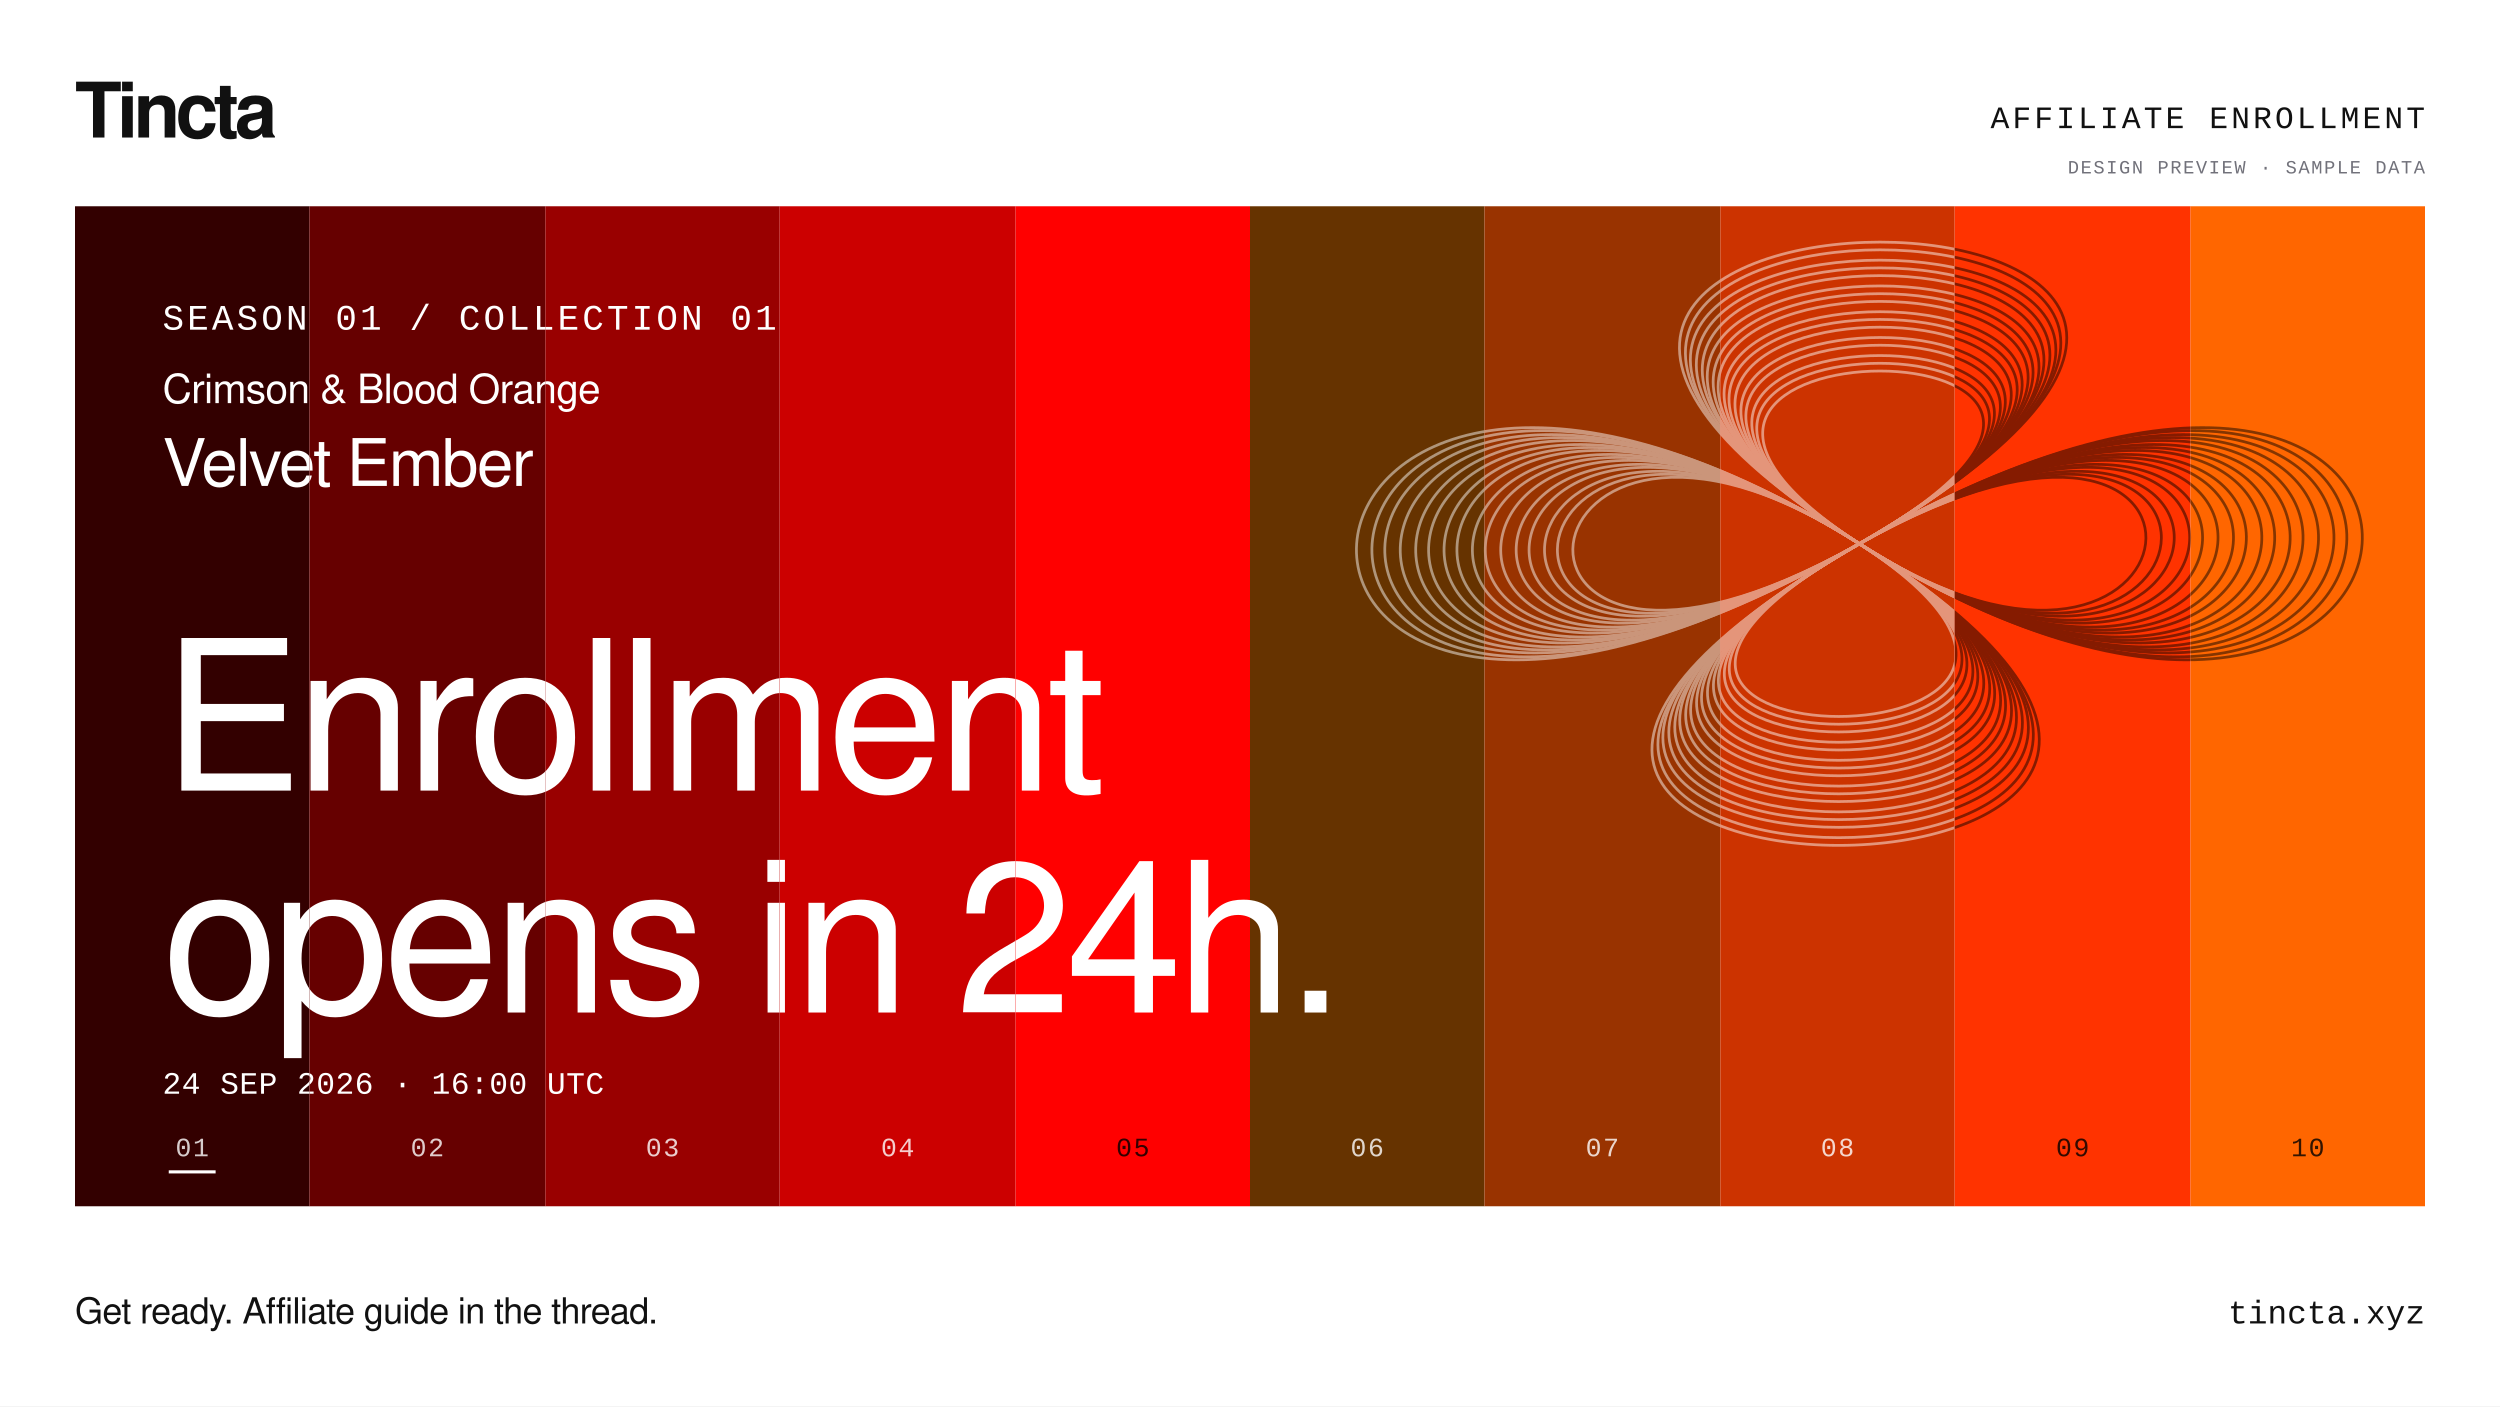
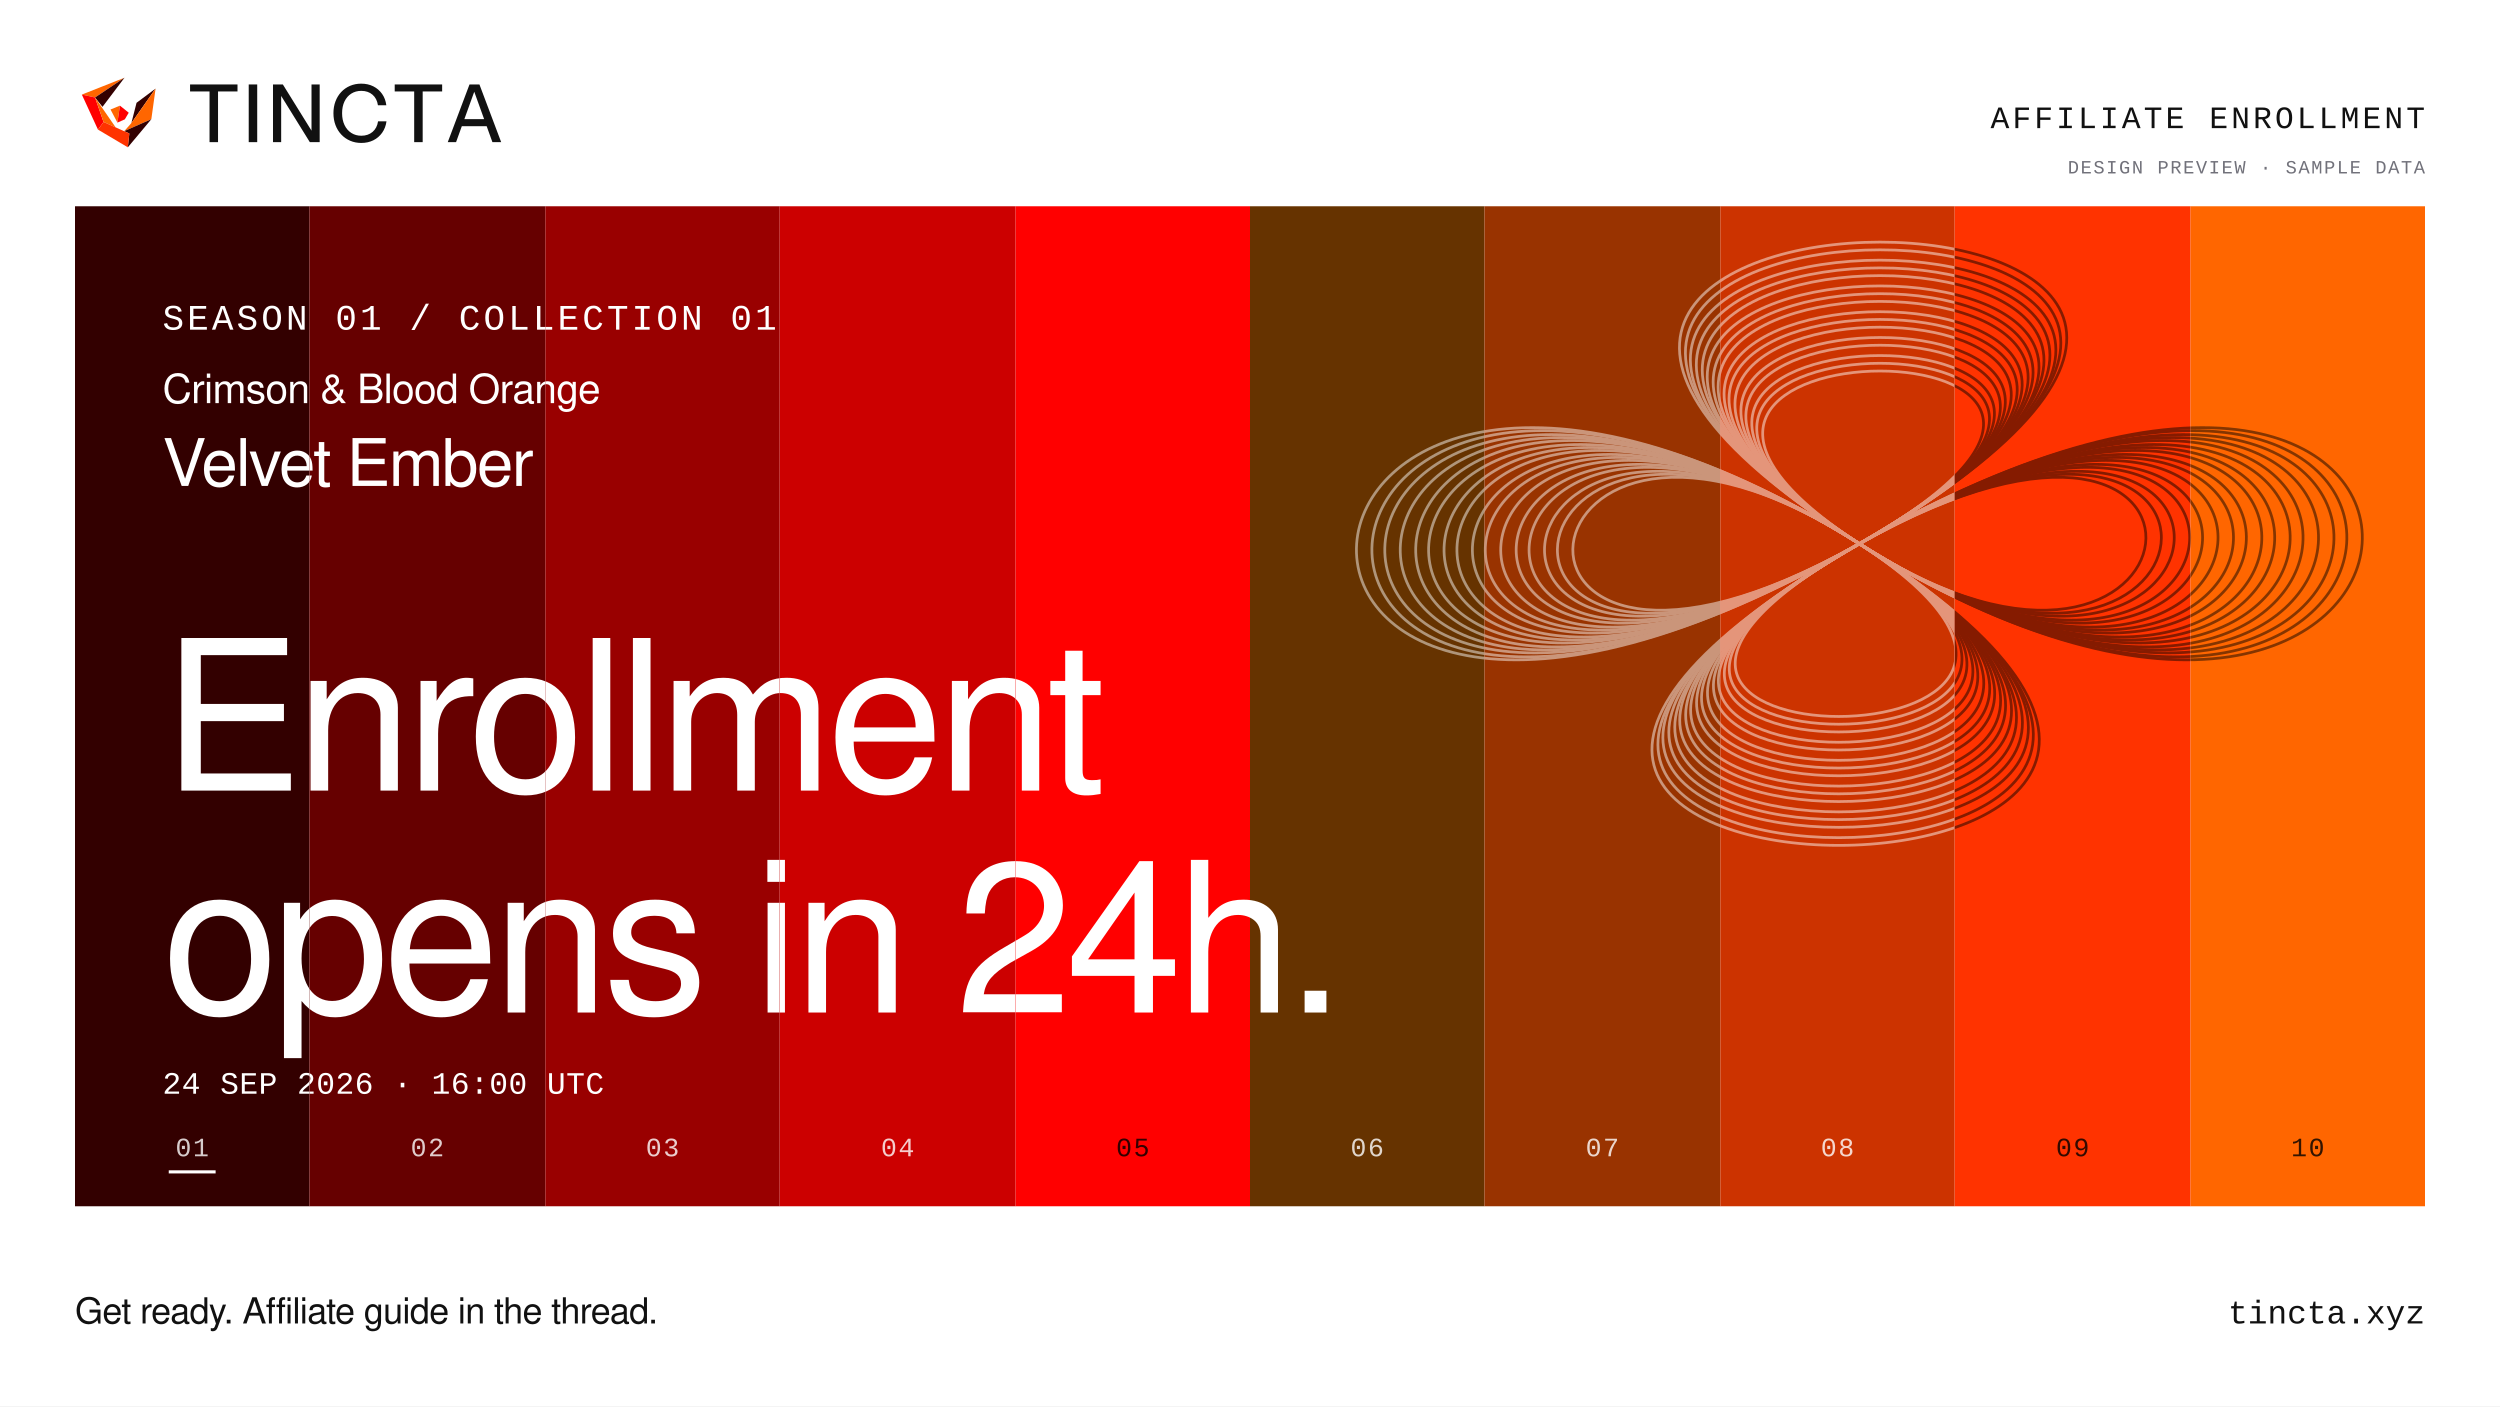
<svg xmlns="http://www.w3.org/2000/svg" width="1600" height="900" viewBox="0 0 1600 900" role="img" aria-labelledby="title description">
  <defs>
    <clipPath id="band-0">
      <rect x="48" y="132" width="150" height="640" />
    </clipPath>
    <clipPath id="band-1">
      <rect x="198" y="132" width="151" height="640" />
    </clipPath>
    <clipPath id="band-2">
      <rect x="349" y="132" width="150" height="640" />
    </clipPath>
    <clipPath id="band-3">
      <rect x="499" y="132" width="151" height="640" />
    </clipPath>
    <clipPath id="band-4">
      <rect x="650" y="132" width="150" height="640" />
    </clipPath>
    <clipPath id="band-5">
      <rect x="800" y="132" width="150" height="640" />
    </clipPath>
    <clipPath id="band-6">
      <rect x="950" y="132" width="151" height="640" />
    </clipPath>
    <clipPath id="band-7">
      <rect x="1101" y="132" width="150" height="640" />
    </clipPath>
    <clipPath id="band-8">
      <rect x="1251" y="132" width="151" height="640" />
    </clipPath>
    <clipPath id="band-9">
      <rect x="1402" y="132" width="150" height="640" />
    </clipPath>
  </defs>
  <style>text{font-family:"Helvetica Neue", Helvetica, Arial, sans-serif}.mono{font-family:"SFMono-Regular", "SF Mono", Menlo, "Liberation Mono", monospace}</style>
  <rect width="1600" height="900" fill="#FFFFFF" />
-   <text x="48" y="88" fill="#111111" font-size="49" font-weight="600" letter-spacing="-3">Tincta</text>
+   <g transform="translate(48 44)" data-tincta-logo="lockup" data-tincta-identity="ligature">
+     <svg width="56" height="56" viewBox="0 0 1254 1254" data-tincta-artwork="open">
+       <path fill="#FF6600" d="M98 370 710 128 287 412Z" />
+       <path fill="#330000" d="M287 412 710 128 394 546Z" />
+       <path fill="#FF0000" d="M98 370 287 412 409 763 329 872Z" />
+       <path fill="#FF6600" d="M287 412 583 841 409 763Z" />
+       <path fill="#330000" d="M882 488 1155 284 808 778Z" />
+       <path fill="#FF6600" d="M1155 284 1094 723 706 894 808 778Z" />
+       <path fill="#330000" d="M706 894 1094 723 757 1126 779 928Z" />
+       <path fill="#FF3300" d="M329 872 409 763 779 928 757 1126Z" />
+       <path fill="#FF6600" d="M509 584 644 529 608 772Z" />
+       <path fill="#FF0000" d="M644 529 770 630 714 725 608 772Z" />
+     </svg>
+     <svg x="72" y="8" width="202.41" height="40" viewBox="0 0 3947.0 780">
+       <g fill="#111111">
+         <path d="M275 760.0V127.332H32V40.0H623.999V127.332H380.999V760.0Z" />
+         <path d="M764.001 760.0V40.0H869.999V760.0Z" />
+         <path d="M1067.001 760.0V40.0H1189.998L1572 655.999L1547.668 661.333V40.0H1649.666V760.0H1526.669L1144.667 144.001L1168.999 138.667V760.0Z" />
+         <path d="M2169.0 770.0Q2093.667 770.0 2030 742.5Q1966.334 715.0 1919.5 665.333Q1872.667 615.667 1847 547.833Q1821.334 480 1821.334 399Q1821.334 318 1846.834 250.667Q1872.334 183.333 1918.834 133.833Q1965.334 84.333 2029 57.167Q2092.667 30.0 2168.333 30.0Q2252 30.0 2318.833 63.5Q2385.666 97 2428.499 157.833Q2471.333 218.667 2481.333 300H2376.667Q2364.334 215 2308.667 167.499Q2253 119.999 2169.333 119.999Q2097.666 119.999 2043.499 154.666Q1989.333 189.333 1959.332 251.833Q1929.332 314.333 1929.332 398.667Q1929.332 483.334 1959.499 546.5Q1989.666 609.667 2043.999 644.834Q2098.333 680.001 2169.333 680.001Q2253 680.001 2309.334 632.334Q2365.668 584.667 2378.001 500.334H2483.333Q2472.333 581.667 2429.333 642.5Q2386.333 703.333 2319.666 736.667Q2253 770.0 2169.0 770.0Z" />
+         <path d="M2829 760.0V127.332H2586V40.0H3177.999V127.332H2934.999V760.0Z" />
+         <path d="M3248 760.0 3519.334 40.0H3611.333L3351.665 760.0ZM3805.334 760.0 3546 40.0H3643.333L3914.666 760.0ZM3385.334 473H3770.666V560.999H3385.334Z" />
+       </g>
+     </svg>
+   </g>
  <text x="1552" y="82" text-anchor="end" fill="#111111" class="mono" font-size="20" letter-spacing="2">AFFILIATE ENROLLMENT</text>
  <text x="1552" y="111" text-anchor="end" fill="#71717A" class="mono" font-size="12" letter-spacing="1">DESIGN PREVIEW · SAMPLE DATA</text>
  <g clip-path="url(#band-0)">
    <rect x="48" y="132" width="150" height="640" fill="#330000" />
    <g transform="translate(1190 348) scale(2.2) translate(-320 -350)" fill="none" stroke="#FFFFFF" stroke-width="0.8" opacity="0.48">
      <path d="M320 350 C217 283 201 417 320 350 M320 350 C439 283 423 417 320 350 M320 350 C217 283 439 283 320 350 M320 350 C201 417 423 417 320 350" />
      <path d="M320 350 C211 280 195 420 320 350 M320 350 C445 280 429 420 320 350 M320 350 C211 280 445 280 320 350 M320 350 C195 420 429 420 320 350" />
      <path d="M320 350 C206 277 190 423 320 350 M320 350 C450 277 434 423 320 350 M320 350 C206 277 450 277 320 350 M320 350 C190 423 434 423 320 350" />
      <path d="M320 350 C200 273 184 427 320 350 M320 350 C456 273 440 427 320 350 M320 350 C200 273 456 273 320 350 M320 350 C184 427 440 427 320 350" />
      <path d="M320 350 C195 270 179 430 320 350 M320 350 C461 270 445 430 320 350 M320 350 C195 270 461 270 320 350 M320 350 C179 430 445 430 320 350" />
      <path d="M320 350 C189 266 173 434 320 350 M320 350 C467 266 451 434 320 350 M320 350 C189 266 467 266 320 350 M320 350 C173 434 451 434 320 350" />
      <path d="M320 350 C183 263 167 437 320 350 M320 350 C473 263 457 437 320 350 M320 350 C183 263 473 263 320 350 M320 350 C167 437 457 437 320 350" />
      <path d="M320 350 C178 260 162 440 320 350 M320 350 C478 260 462 440 320 350 M320 350 C178 260 478 260 320 350 M320 350 C162 440 462 440 320 350" />
      <path d="M320 350 C172 256 156 444 320 350 M320 350 C484 256 468 444 320 350 M320 350 C172 256 484 256 320 350 M320 350 C156 444 468 444 320 350" />
      <path d="M320 350 C167 253 151 447 320 350 M320 350 C489 253 473 447 320 350 M320 350 C167 253 489 253 320 350 M320 350 C151 447 473 447 320 350" />
      <path d="M320 350 C161 250 145 450 320 350 M320 350 C495 250 479 450 320 350 M320 350 C161 250 495 250 320 350 M320 350 C145 450 479 450 320 350" />
      <path d="M320 350 C156 246 140 454 320 350 M320 350 C500 246 484 454 320 350 M320 350 C156 246 500 246 320 350 M320 350 C140 454 484 454 320 350" />
      <path d="M320 350 C150 243 134 457 320 350 M320 350 C506 243 490 457 320 350 M320 350 C150 243 506 243 320 350 M320 350 C134 457 490 457 320 350" />
      <path d="M320 350 C144 240 128 460 320 350 M320 350 C512 240 496 460 320 350 M320 350 C144 240 512 240 320 350 M320 350 C128 460 496 460 320 350" />
      <path d="M320 350 C139 236 123 464 320 350 M320 350 C517 236 501 464 320 350 M320 350 C139 236 517 236 320 350 M320 350 C123 464 501 464 320 350" />
      <path d="M320 350 C133 233 117 467 320 350 M320 350 C523 233 507 467 320 350 M320 350 C133 233 523 233 320 350 M320 350 C117 467 507 467 320 350" />
    </g>
    <g fill="#FFFFFF">
      <text x="104" y="211" class="mono" font-size="23" letter-spacing="2">SEASON 01 / COLLECTION 01</text>
      <text x="104" y="258" font-size="26" letter-spacing="-0.4">Crimson &amp; Blood Orange</text>
      <text x="104" y="311" font-size="42" font-weight="500" letter-spacing="-1">Velvet Ember</text>
      <text x="104" y="700" class="mono" font-size="20" letter-spacing="0.3">24 SEP 2026 · 16:00 UTC</text>
      <text x="123" y="740" text-anchor="middle" class="mono" font-size="17" letter-spacing="1" opacity="0.8">01</text>
      <path d="M108 750h30" stroke="#FFFFFF" stroke-width="2" />
    </g>
    <g fill="#FFFFFF">
      <text x="104" y="506" font-size="134" font-weight="500" letter-spacing="-4">Enrollment</text>
      <text x="104" y="648" font-size="134" font-weight="500" letter-spacing="-4">opens in 24h.</text>
    </g>
  </g>
  <g clip-path="url(#band-1)">
    <rect x="198" y="132" width="151" height="640" fill="#660000" />
    <g transform="translate(1190 348) scale(2.2) translate(-320 -350)" fill="none" stroke="#FFFFFF" stroke-width="0.8" opacity="0.48">
      <path d="M320 350 C217 283 201 417 320 350 M320 350 C439 283 423 417 320 350 M320 350 C217 283 439 283 320 350 M320 350 C201 417 423 417 320 350" />
      <path d="M320 350 C211 280 195 420 320 350 M320 350 C445 280 429 420 320 350 M320 350 C211 280 445 280 320 350 M320 350 C195 420 429 420 320 350" />
      <path d="M320 350 C206 277 190 423 320 350 M320 350 C450 277 434 423 320 350 M320 350 C206 277 450 277 320 350 M320 350 C190 423 434 423 320 350" />
      <path d="M320 350 C200 273 184 427 320 350 M320 350 C456 273 440 427 320 350 M320 350 C200 273 456 273 320 350 M320 350 C184 427 440 427 320 350" />
      <path d="M320 350 C195 270 179 430 320 350 M320 350 C461 270 445 430 320 350 M320 350 C195 270 461 270 320 350 M320 350 C179 430 445 430 320 350" />
      <path d="M320 350 C189 266 173 434 320 350 M320 350 C467 266 451 434 320 350 M320 350 C189 266 467 266 320 350 M320 350 C173 434 451 434 320 350" />
      <path d="M320 350 C183 263 167 437 320 350 M320 350 C473 263 457 437 320 350 M320 350 C183 263 473 263 320 350 M320 350 C167 437 457 437 320 350" />
      <path d="M320 350 C178 260 162 440 320 350 M320 350 C478 260 462 440 320 350 M320 350 C178 260 478 260 320 350 M320 350 C162 440 462 440 320 350" />
      <path d="M320 350 C172 256 156 444 320 350 M320 350 C484 256 468 444 320 350 M320 350 C172 256 484 256 320 350 M320 350 C156 444 468 444 320 350" />
      <path d="M320 350 C167 253 151 447 320 350 M320 350 C489 253 473 447 320 350 M320 350 C167 253 489 253 320 350 M320 350 C151 447 473 447 320 350" />
      <path d="M320 350 C161 250 145 450 320 350 M320 350 C495 250 479 450 320 350 M320 350 C161 250 495 250 320 350 M320 350 C145 450 479 450 320 350" />
      <path d="M320 350 C156 246 140 454 320 350 M320 350 C500 246 484 454 320 350 M320 350 C156 246 500 246 320 350 M320 350 C140 454 484 454 320 350" />
      <path d="M320 350 C150 243 134 457 320 350 M320 350 C506 243 490 457 320 350 M320 350 C150 243 506 243 320 350 M320 350 C134 457 490 457 320 350" />
      <path d="M320 350 C144 240 128 460 320 350 M320 350 C512 240 496 460 320 350 M320 350 C144 240 512 240 320 350 M320 350 C128 460 496 460 320 350" />
      <path d="M320 350 C139 236 123 464 320 350 M320 350 C517 236 501 464 320 350 M320 350 C139 236 517 236 320 350 M320 350 C123 464 501 464 320 350" />
      <path d="M320 350 C133 233 117 467 320 350 M320 350 C523 233 507 467 320 350 M320 350 C133 233 523 233 320 350 M320 350 C117 467 507 467 320 350" />
    </g>
    <g fill="#FFFFFF">
      <text x="104" y="211" class="mono" font-size="23" letter-spacing="2">SEASON 01 / COLLECTION 01</text>
      <text x="104" y="258" font-size="26" letter-spacing="-0.4">Crimson &amp; Blood Orange</text>
      <text x="104" y="311" font-size="42" font-weight="500" letter-spacing="-1">Velvet Ember</text>
      <text x="104" y="700" class="mono" font-size="20" letter-spacing="0.3">24 SEP 2026 · 16:00 UTC</text>
      <text x="273.5" y="740" text-anchor="middle" class="mono" font-size="17" letter-spacing="1" opacity="0.8">02</text>
    </g>
    <g fill="#FFFFFF">
      <text x="104" y="506" font-size="134" font-weight="500" letter-spacing="-4">Enrollment</text>
      <text x="104" y="648" font-size="134" font-weight="500" letter-spacing="-4">opens in 24h.</text>
    </g>
  </g>
  <g clip-path="url(#band-2)">
    <rect x="349" y="132" width="150" height="640" fill="#990000" />
    <g transform="translate(1190 348) scale(2.2) translate(-320 -350)" fill="none" stroke="#FFFFFF" stroke-width="0.8" opacity="0.48">
      <path d="M320 350 C217 283 201 417 320 350 M320 350 C439 283 423 417 320 350 M320 350 C217 283 439 283 320 350 M320 350 C201 417 423 417 320 350" />
      <path d="M320 350 C211 280 195 420 320 350 M320 350 C445 280 429 420 320 350 M320 350 C211 280 445 280 320 350 M320 350 C195 420 429 420 320 350" />
      <path d="M320 350 C206 277 190 423 320 350 M320 350 C450 277 434 423 320 350 M320 350 C206 277 450 277 320 350 M320 350 C190 423 434 423 320 350" />
      <path d="M320 350 C200 273 184 427 320 350 M320 350 C456 273 440 427 320 350 M320 350 C200 273 456 273 320 350 M320 350 C184 427 440 427 320 350" />
      <path d="M320 350 C195 270 179 430 320 350 M320 350 C461 270 445 430 320 350 M320 350 C195 270 461 270 320 350 M320 350 C179 430 445 430 320 350" />
      <path d="M320 350 C189 266 173 434 320 350 M320 350 C467 266 451 434 320 350 M320 350 C189 266 467 266 320 350 M320 350 C173 434 451 434 320 350" />
      <path d="M320 350 C183 263 167 437 320 350 M320 350 C473 263 457 437 320 350 M320 350 C183 263 473 263 320 350 M320 350 C167 437 457 437 320 350" />
      <path d="M320 350 C178 260 162 440 320 350 M320 350 C478 260 462 440 320 350 M320 350 C178 260 478 260 320 350 M320 350 C162 440 462 440 320 350" />
      <path d="M320 350 C172 256 156 444 320 350 M320 350 C484 256 468 444 320 350 M320 350 C172 256 484 256 320 350 M320 350 C156 444 468 444 320 350" />
      <path d="M320 350 C167 253 151 447 320 350 M320 350 C489 253 473 447 320 350 M320 350 C167 253 489 253 320 350 M320 350 C151 447 473 447 320 350" />
      <path d="M320 350 C161 250 145 450 320 350 M320 350 C495 250 479 450 320 350 M320 350 C161 250 495 250 320 350 M320 350 C145 450 479 450 320 350" />
      <path d="M320 350 C156 246 140 454 320 350 M320 350 C500 246 484 454 320 350 M320 350 C156 246 500 246 320 350 M320 350 C140 454 484 454 320 350" />
      <path d="M320 350 C150 243 134 457 320 350 M320 350 C506 243 490 457 320 350 M320 350 C150 243 506 243 320 350 M320 350 C134 457 490 457 320 350" />
      <path d="M320 350 C144 240 128 460 320 350 M320 350 C512 240 496 460 320 350 M320 350 C144 240 512 240 320 350 M320 350 C128 460 496 460 320 350" />
      <path d="M320 350 C139 236 123 464 320 350 M320 350 C517 236 501 464 320 350 M320 350 C139 236 517 236 320 350 M320 350 C123 464 501 464 320 350" />
      <path d="M320 350 C133 233 117 467 320 350 M320 350 C523 233 507 467 320 350 M320 350 C133 233 523 233 320 350 M320 350 C117 467 507 467 320 350" />
    </g>
    <g fill="#FFFFFF">
      <text x="104" y="211" class="mono" font-size="23" letter-spacing="2">SEASON 01 / COLLECTION 01</text>
      <text x="104" y="258" font-size="26" letter-spacing="-0.4">Crimson &amp; Blood Orange</text>
      <text x="104" y="311" font-size="42" font-weight="500" letter-spacing="-1">Velvet Ember</text>
      <text x="104" y="700" class="mono" font-size="20" letter-spacing="0.3">24 SEP 2026 · 16:00 UTC</text>
      <text x="424" y="740" text-anchor="middle" class="mono" font-size="17" letter-spacing="1" opacity="0.8">03</text>
    </g>
    <g fill="#FFFFFF">
      <text x="104" y="506" font-size="134" font-weight="500" letter-spacing="-4">Enrollment</text>
      <text x="104" y="648" font-size="134" font-weight="500" letter-spacing="-4">opens in 24h.</text>
    </g>
  </g>
  <g clip-path="url(#band-3)">
    <rect x="499" y="132" width="151" height="640" fill="#CC0000" />
    <g transform="translate(1190 348) scale(2.2) translate(-320 -350)" fill="none" stroke="#FFFFFF" stroke-width="0.8" opacity="0.48">
      <path d="M320 350 C217 283 201 417 320 350 M320 350 C439 283 423 417 320 350 M320 350 C217 283 439 283 320 350 M320 350 C201 417 423 417 320 350" />
      <path d="M320 350 C211 280 195 420 320 350 M320 350 C445 280 429 420 320 350 M320 350 C211 280 445 280 320 350 M320 350 C195 420 429 420 320 350" />
      <path d="M320 350 C206 277 190 423 320 350 M320 350 C450 277 434 423 320 350 M320 350 C206 277 450 277 320 350 M320 350 C190 423 434 423 320 350" />
      <path d="M320 350 C200 273 184 427 320 350 M320 350 C456 273 440 427 320 350 M320 350 C200 273 456 273 320 350 M320 350 C184 427 440 427 320 350" />
      <path d="M320 350 C195 270 179 430 320 350 M320 350 C461 270 445 430 320 350 M320 350 C195 270 461 270 320 350 M320 350 C179 430 445 430 320 350" />
      <path d="M320 350 C189 266 173 434 320 350 M320 350 C467 266 451 434 320 350 M320 350 C189 266 467 266 320 350 M320 350 C173 434 451 434 320 350" />
      <path d="M320 350 C183 263 167 437 320 350 M320 350 C473 263 457 437 320 350 M320 350 C183 263 473 263 320 350 M320 350 C167 437 457 437 320 350" />
      <path d="M320 350 C178 260 162 440 320 350 M320 350 C478 260 462 440 320 350 M320 350 C178 260 478 260 320 350 M320 350 C162 440 462 440 320 350" />
      <path d="M320 350 C172 256 156 444 320 350 M320 350 C484 256 468 444 320 350 M320 350 C172 256 484 256 320 350 M320 350 C156 444 468 444 320 350" />
      <path d="M320 350 C167 253 151 447 320 350 M320 350 C489 253 473 447 320 350 M320 350 C167 253 489 253 320 350 M320 350 C151 447 473 447 320 350" />
      <path d="M320 350 C161 250 145 450 320 350 M320 350 C495 250 479 450 320 350 M320 350 C161 250 495 250 320 350 M320 350 C145 450 479 450 320 350" />
      <path d="M320 350 C156 246 140 454 320 350 M320 350 C500 246 484 454 320 350 M320 350 C156 246 500 246 320 350 M320 350 C140 454 484 454 320 350" />
      <path d="M320 350 C150 243 134 457 320 350 M320 350 C506 243 490 457 320 350 M320 350 C150 243 506 243 320 350 M320 350 C134 457 490 457 320 350" />
      <path d="M320 350 C144 240 128 460 320 350 M320 350 C512 240 496 460 320 350 M320 350 C144 240 512 240 320 350 M320 350 C128 460 496 460 320 350" />
      <path d="M320 350 C139 236 123 464 320 350 M320 350 C517 236 501 464 320 350 M320 350 C139 236 517 236 320 350 M320 350 C123 464 501 464 320 350" />
      <path d="M320 350 C133 233 117 467 320 350 M320 350 C523 233 507 467 320 350 M320 350 C133 233 523 233 320 350 M320 350 C117 467 507 467 320 350" />
    </g>
    <g fill="#FFFFFF">
      <text x="104" y="211" class="mono" font-size="23" letter-spacing="2">SEASON 01 / COLLECTION 01</text>
      <text x="104" y="258" font-size="26" letter-spacing="-0.4">Crimson &amp; Blood Orange</text>
      <text x="104" y="311" font-size="42" font-weight="500" letter-spacing="-1">Velvet Ember</text>
      <text x="104" y="700" class="mono" font-size="20" letter-spacing="0.3">24 SEP 2026 · 16:00 UTC</text>
      <text x="574.5" y="740" text-anchor="middle" class="mono" font-size="17" letter-spacing="1" opacity="0.8">04</text>
    </g>
    <g fill="#FFFFFF">
      <text x="104" y="506" font-size="134" font-weight="500" letter-spacing="-4">Enrollment</text>
      <text x="104" y="648" font-size="134" font-weight="500" letter-spacing="-4">opens in 24h.</text>
    </g>
  </g>
  <g clip-path="url(#band-4)">
    <rect x="650" y="132" width="150" height="640" fill="#FF0000" />
    <g transform="translate(1190 348) scale(2.2) translate(-320 -350)" fill="none" stroke="#000000" stroke-width="0.8" opacity="0.48">
      <path d="M320 350 C217 283 201 417 320 350 M320 350 C439 283 423 417 320 350 M320 350 C217 283 439 283 320 350 M320 350 C201 417 423 417 320 350" />
      <path d="M320 350 C211 280 195 420 320 350 M320 350 C445 280 429 420 320 350 M320 350 C211 280 445 280 320 350 M320 350 C195 420 429 420 320 350" />
      <path d="M320 350 C206 277 190 423 320 350 M320 350 C450 277 434 423 320 350 M320 350 C206 277 450 277 320 350 M320 350 C190 423 434 423 320 350" />
      <path d="M320 350 C200 273 184 427 320 350 M320 350 C456 273 440 427 320 350 M320 350 C200 273 456 273 320 350 M320 350 C184 427 440 427 320 350" />
      <path d="M320 350 C195 270 179 430 320 350 M320 350 C461 270 445 430 320 350 M320 350 C195 270 461 270 320 350 M320 350 C179 430 445 430 320 350" />
      <path d="M320 350 C189 266 173 434 320 350 M320 350 C467 266 451 434 320 350 M320 350 C189 266 467 266 320 350 M320 350 C173 434 451 434 320 350" />
      <path d="M320 350 C183 263 167 437 320 350 M320 350 C473 263 457 437 320 350 M320 350 C183 263 473 263 320 350 M320 350 C167 437 457 437 320 350" />
      <path d="M320 350 C178 260 162 440 320 350 M320 350 C478 260 462 440 320 350 M320 350 C178 260 478 260 320 350 M320 350 C162 440 462 440 320 350" />
      <path d="M320 350 C172 256 156 444 320 350 M320 350 C484 256 468 444 320 350 M320 350 C172 256 484 256 320 350 M320 350 C156 444 468 444 320 350" />
      <path d="M320 350 C167 253 151 447 320 350 M320 350 C489 253 473 447 320 350 M320 350 C167 253 489 253 320 350 M320 350 C151 447 473 447 320 350" />
      <path d="M320 350 C161 250 145 450 320 350 M320 350 C495 250 479 450 320 350 M320 350 C161 250 495 250 320 350 M320 350 C145 450 479 450 320 350" />
      <path d="M320 350 C156 246 140 454 320 350 M320 350 C500 246 484 454 320 350 M320 350 C156 246 500 246 320 350 M320 350 C140 454 484 454 320 350" />
      <path d="M320 350 C150 243 134 457 320 350 M320 350 C506 243 490 457 320 350 M320 350 C150 243 506 243 320 350 M320 350 C134 457 490 457 320 350" />
      <path d="M320 350 C144 240 128 460 320 350 M320 350 C512 240 496 460 320 350 M320 350 C144 240 512 240 320 350 M320 350 C128 460 496 460 320 350" />
      <path d="M320 350 C139 236 123 464 320 350 M320 350 C517 236 501 464 320 350 M320 350 C139 236 517 236 320 350 M320 350 C123 464 501 464 320 350" />
      <path d="M320 350 C133 233 117 467 320 350 M320 350 C523 233 507 467 320 350 M320 350 C133 233 523 233 320 350 M320 350 C117 467 507 467 320 350" />
    </g>
    <g fill="#000000">
      <text x="104" y="211" class="mono" font-size="23" letter-spacing="2">SEASON 01 / COLLECTION 01</text>
      <text x="104" y="258" font-size="26" letter-spacing="-0.4">Crimson &amp; Blood Orange</text>
      <text x="104" y="311" font-size="42" font-weight="500" letter-spacing="-1">Velvet Ember</text>
      <text x="104" y="700" class="mono" font-size="20" letter-spacing="0.3">24 SEP 2026 · 16:00 UTC</text>
      <text x="725" y="740" text-anchor="middle" class="mono" font-size="17" letter-spacing="1" opacity="0.8">05</text>
    </g>
    <g fill="#FFFFFF">
      <text x="104" y="506" font-size="134" font-weight="500" letter-spacing="-4">Enrollment</text>
      <text x="104" y="648" font-size="134" font-weight="500" letter-spacing="-4">opens in 24h.</text>
    </g>
  </g>
  <g clip-path="url(#band-5)">
    <rect x="800" y="132" width="150" height="640" fill="#663300" />
    <g transform="translate(1190 348) scale(2.2) translate(-320 -350)" fill="none" stroke="#FFFFFF" stroke-width="0.8" opacity="0.48">
      <path d="M320 350 C217 283 201 417 320 350 M320 350 C439 283 423 417 320 350 M320 350 C217 283 439 283 320 350 M320 350 C201 417 423 417 320 350" />
      <path d="M320 350 C211 280 195 420 320 350 M320 350 C445 280 429 420 320 350 M320 350 C211 280 445 280 320 350 M320 350 C195 420 429 420 320 350" />
      <path d="M320 350 C206 277 190 423 320 350 M320 350 C450 277 434 423 320 350 M320 350 C206 277 450 277 320 350 M320 350 C190 423 434 423 320 350" />
      <path d="M320 350 C200 273 184 427 320 350 M320 350 C456 273 440 427 320 350 M320 350 C200 273 456 273 320 350 M320 350 C184 427 440 427 320 350" />
      <path d="M320 350 C195 270 179 430 320 350 M320 350 C461 270 445 430 320 350 M320 350 C195 270 461 270 320 350 M320 350 C179 430 445 430 320 350" />
      <path d="M320 350 C189 266 173 434 320 350 M320 350 C467 266 451 434 320 350 M320 350 C189 266 467 266 320 350 M320 350 C173 434 451 434 320 350" />
      <path d="M320 350 C183 263 167 437 320 350 M320 350 C473 263 457 437 320 350 M320 350 C183 263 473 263 320 350 M320 350 C167 437 457 437 320 350" />
      <path d="M320 350 C178 260 162 440 320 350 M320 350 C478 260 462 440 320 350 M320 350 C178 260 478 260 320 350 M320 350 C162 440 462 440 320 350" />
      <path d="M320 350 C172 256 156 444 320 350 M320 350 C484 256 468 444 320 350 M320 350 C172 256 484 256 320 350 M320 350 C156 444 468 444 320 350" />
      <path d="M320 350 C167 253 151 447 320 350 M320 350 C489 253 473 447 320 350 M320 350 C167 253 489 253 320 350 M320 350 C151 447 473 447 320 350" />
      <path d="M320 350 C161 250 145 450 320 350 M320 350 C495 250 479 450 320 350 M320 350 C161 250 495 250 320 350 M320 350 C145 450 479 450 320 350" />
      <path d="M320 350 C156 246 140 454 320 350 M320 350 C500 246 484 454 320 350 M320 350 C156 246 500 246 320 350 M320 350 C140 454 484 454 320 350" />
      <path d="M320 350 C150 243 134 457 320 350 M320 350 C506 243 490 457 320 350 M320 350 C150 243 506 243 320 350 M320 350 C134 457 490 457 320 350" />
      <path d="M320 350 C144 240 128 460 320 350 M320 350 C512 240 496 460 320 350 M320 350 C144 240 512 240 320 350 M320 350 C128 460 496 460 320 350" />
      <path d="M320 350 C139 236 123 464 320 350 M320 350 C517 236 501 464 320 350 M320 350 C139 236 517 236 320 350 M320 350 C123 464 501 464 320 350" />
      <path d="M320 350 C133 233 117 467 320 350 M320 350 C523 233 507 467 320 350 M320 350 C133 233 523 233 320 350 M320 350 C117 467 507 467 320 350" />
    </g>
    <g fill="#FFFFFF">
      <text x="104" y="211" class="mono" font-size="23" letter-spacing="2">SEASON 01 / COLLECTION 01</text>
      <text x="104" y="258" font-size="26" letter-spacing="-0.4">Crimson &amp; Blood Orange</text>
      <text x="104" y="311" font-size="42" font-weight="500" letter-spacing="-1">Velvet Ember</text>
      <text x="104" y="700" class="mono" font-size="20" letter-spacing="0.3">24 SEP 2026 · 16:00 UTC</text>
      <text x="875" y="740" text-anchor="middle" class="mono" font-size="17" letter-spacing="1" opacity="0.8">06</text>
    </g>
    <g fill="#FFFFFF">
      <text x="104" y="506" font-size="134" font-weight="500" letter-spacing="-4">Enrollment</text>
      <text x="104" y="648" font-size="134" font-weight="500" letter-spacing="-4">opens in 24h.</text>
    </g>
  </g>
  <g clip-path="url(#band-6)">
    <rect x="950" y="132" width="151" height="640" fill="#993300" />
    <g transform="translate(1190 348) scale(2.2) translate(-320 -350)" fill="none" stroke="#FFFFFF" stroke-width="0.8" opacity="0.48">
      <path d="M320 350 C217 283 201 417 320 350 M320 350 C439 283 423 417 320 350 M320 350 C217 283 439 283 320 350 M320 350 C201 417 423 417 320 350" />
      <path d="M320 350 C211 280 195 420 320 350 M320 350 C445 280 429 420 320 350 M320 350 C211 280 445 280 320 350 M320 350 C195 420 429 420 320 350" />
      <path d="M320 350 C206 277 190 423 320 350 M320 350 C450 277 434 423 320 350 M320 350 C206 277 450 277 320 350 M320 350 C190 423 434 423 320 350" />
      <path d="M320 350 C200 273 184 427 320 350 M320 350 C456 273 440 427 320 350 M320 350 C200 273 456 273 320 350 M320 350 C184 427 440 427 320 350" />
      <path d="M320 350 C195 270 179 430 320 350 M320 350 C461 270 445 430 320 350 M320 350 C195 270 461 270 320 350 M320 350 C179 430 445 430 320 350" />
      <path d="M320 350 C189 266 173 434 320 350 M320 350 C467 266 451 434 320 350 M320 350 C189 266 467 266 320 350 M320 350 C173 434 451 434 320 350" />
      <path d="M320 350 C183 263 167 437 320 350 M320 350 C473 263 457 437 320 350 M320 350 C183 263 473 263 320 350 M320 350 C167 437 457 437 320 350" />
      <path d="M320 350 C178 260 162 440 320 350 M320 350 C478 260 462 440 320 350 M320 350 C178 260 478 260 320 350 M320 350 C162 440 462 440 320 350" />
      <path d="M320 350 C172 256 156 444 320 350 M320 350 C484 256 468 444 320 350 M320 350 C172 256 484 256 320 350 M320 350 C156 444 468 444 320 350" />
      <path d="M320 350 C167 253 151 447 320 350 M320 350 C489 253 473 447 320 350 M320 350 C167 253 489 253 320 350 M320 350 C151 447 473 447 320 350" />
      <path d="M320 350 C161 250 145 450 320 350 M320 350 C495 250 479 450 320 350 M320 350 C161 250 495 250 320 350 M320 350 C145 450 479 450 320 350" />
      <path d="M320 350 C156 246 140 454 320 350 M320 350 C500 246 484 454 320 350 M320 350 C156 246 500 246 320 350 M320 350 C140 454 484 454 320 350" />
      <path d="M320 350 C150 243 134 457 320 350 M320 350 C506 243 490 457 320 350 M320 350 C150 243 506 243 320 350 M320 350 C134 457 490 457 320 350" />
      <path d="M320 350 C144 240 128 460 320 350 M320 350 C512 240 496 460 320 350 M320 350 C144 240 512 240 320 350 M320 350 C128 460 496 460 320 350" />
      <path d="M320 350 C139 236 123 464 320 350 M320 350 C517 236 501 464 320 350 M320 350 C139 236 517 236 320 350 M320 350 C123 464 501 464 320 350" />
      <path d="M320 350 C133 233 117 467 320 350 M320 350 C523 233 507 467 320 350 M320 350 C133 233 523 233 320 350 M320 350 C117 467 507 467 320 350" />
    </g>
    <g fill="#FFFFFF">
      <text x="104" y="211" class="mono" font-size="23" letter-spacing="2">SEASON 01 / COLLECTION 01</text>
      <text x="104" y="258" font-size="26" letter-spacing="-0.4">Crimson &amp; Blood Orange</text>
      <text x="104" y="311" font-size="42" font-weight="500" letter-spacing="-1">Velvet Ember</text>
      <text x="104" y="700" class="mono" font-size="20" letter-spacing="0.3">24 SEP 2026 · 16:00 UTC</text>
      <text x="1025.5" y="740" text-anchor="middle" class="mono" font-size="17" letter-spacing="1" opacity="0.8">07</text>
    </g>
    <g fill="#FFFFFF">
      <text x="104" y="506" font-size="134" font-weight="500" letter-spacing="-4">Enrollment</text>
      <text x="104" y="648" font-size="134" font-weight="500" letter-spacing="-4">opens in 24h.</text>
    </g>
  </g>
  <g clip-path="url(#band-7)">
    <rect x="1101" y="132" width="150" height="640" fill="#CC3300" />
    <g transform="translate(1190 348) scale(2.2) translate(-320 -350)" fill="none" stroke="#FFFFFF" stroke-width="0.8" opacity="0.48">
      <path d="M320 350 C217 283 201 417 320 350 M320 350 C439 283 423 417 320 350 M320 350 C217 283 439 283 320 350 M320 350 C201 417 423 417 320 350" />
      <path d="M320 350 C211 280 195 420 320 350 M320 350 C445 280 429 420 320 350 M320 350 C211 280 445 280 320 350 M320 350 C195 420 429 420 320 350" />
      <path d="M320 350 C206 277 190 423 320 350 M320 350 C450 277 434 423 320 350 M320 350 C206 277 450 277 320 350 M320 350 C190 423 434 423 320 350" />
      <path d="M320 350 C200 273 184 427 320 350 M320 350 C456 273 440 427 320 350 M320 350 C200 273 456 273 320 350 M320 350 C184 427 440 427 320 350" />
      <path d="M320 350 C195 270 179 430 320 350 M320 350 C461 270 445 430 320 350 M320 350 C195 270 461 270 320 350 M320 350 C179 430 445 430 320 350" />
      <path d="M320 350 C189 266 173 434 320 350 M320 350 C467 266 451 434 320 350 M320 350 C189 266 467 266 320 350 M320 350 C173 434 451 434 320 350" />
      <path d="M320 350 C183 263 167 437 320 350 M320 350 C473 263 457 437 320 350 M320 350 C183 263 473 263 320 350 M320 350 C167 437 457 437 320 350" />
      <path d="M320 350 C178 260 162 440 320 350 M320 350 C478 260 462 440 320 350 M320 350 C178 260 478 260 320 350 M320 350 C162 440 462 440 320 350" />
      <path d="M320 350 C172 256 156 444 320 350 M320 350 C484 256 468 444 320 350 M320 350 C172 256 484 256 320 350 M320 350 C156 444 468 444 320 350" />
      <path d="M320 350 C167 253 151 447 320 350 M320 350 C489 253 473 447 320 350 M320 350 C167 253 489 253 320 350 M320 350 C151 447 473 447 320 350" />
      <path d="M320 350 C161 250 145 450 320 350 M320 350 C495 250 479 450 320 350 M320 350 C161 250 495 250 320 350 M320 350 C145 450 479 450 320 350" />
      <path d="M320 350 C156 246 140 454 320 350 M320 350 C500 246 484 454 320 350 M320 350 C156 246 500 246 320 350 M320 350 C140 454 484 454 320 350" />
      <path d="M320 350 C150 243 134 457 320 350 M320 350 C506 243 490 457 320 350 M320 350 C150 243 506 243 320 350 M320 350 C134 457 490 457 320 350" />
      <path d="M320 350 C144 240 128 460 320 350 M320 350 C512 240 496 460 320 350 M320 350 C144 240 512 240 320 350 M320 350 C128 460 496 460 320 350" />
      <path d="M320 350 C139 236 123 464 320 350 M320 350 C517 236 501 464 320 350 M320 350 C139 236 517 236 320 350 M320 350 C123 464 501 464 320 350" />
      <path d="M320 350 C133 233 117 467 320 350 M320 350 C523 233 507 467 320 350 M320 350 C133 233 523 233 320 350 M320 350 C117 467 507 467 320 350" />
    </g>
    <g fill="#FFFFFF">
      <text x="104" y="211" class="mono" font-size="23" letter-spacing="2">SEASON 01 / COLLECTION 01</text>
      <text x="104" y="258" font-size="26" letter-spacing="-0.4">Crimson &amp; Blood Orange</text>
      <text x="104" y="311" font-size="42" font-weight="500" letter-spacing="-1">Velvet Ember</text>
      <text x="104" y="700" class="mono" font-size="20" letter-spacing="0.3">24 SEP 2026 · 16:00 UTC</text>
      <text x="1176" y="740" text-anchor="middle" class="mono" font-size="17" letter-spacing="1" opacity="0.8">08</text>
    </g>
    <g fill="#FFFFFF">
      <text x="104" y="506" font-size="134" font-weight="500" letter-spacing="-4">Enrollment</text>
      <text x="104" y="648" font-size="134" font-weight="500" letter-spacing="-4">opens in 24h.</text>
    </g>
  </g>
  <g clip-path="url(#band-8)">
    <rect x="1251" y="132" width="151" height="640" fill="#FF3300" />
    <g transform="translate(1190 348) scale(2.2) translate(-320 -350)" fill="none" stroke="#000000" stroke-width="0.8" opacity="0.48">
      <path d="M320 350 C217 283 201 417 320 350 M320 350 C439 283 423 417 320 350 M320 350 C217 283 439 283 320 350 M320 350 C201 417 423 417 320 350" />
      <path d="M320 350 C211 280 195 420 320 350 M320 350 C445 280 429 420 320 350 M320 350 C211 280 445 280 320 350 M320 350 C195 420 429 420 320 350" />
      <path d="M320 350 C206 277 190 423 320 350 M320 350 C450 277 434 423 320 350 M320 350 C206 277 450 277 320 350 M320 350 C190 423 434 423 320 350" />
      <path d="M320 350 C200 273 184 427 320 350 M320 350 C456 273 440 427 320 350 M320 350 C200 273 456 273 320 350 M320 350 C184 427 440 427 320 350" />
      <path d="M320 350 C195 270 179 430 320 350 M320 350 C461 270 445 430 320 350 M320 350 C195 270 461 270 320 350 M320 350 C179 430 445 430 320 350" />
      <path d="M320 350 C189 266 173 434 320 350 M320 350 C467 266 451 434 320 350 M320 350 C189 266 467 266 320 350 M320 350 C173 434 451 434 320 350" />
      <path d="M320 350 C183 263 167 437 320 350 M320 350 C473 263 457 437 320 350 M320 350 C183 263 473 263 320 350 M320 350 C167 437 457 437 320 350" />
      <path d="M320 350 C178 260 162 440 320 350 M320 350 C478 260 462 440 320 350 M320 350 C178 260 478 260 320 350 M320 350 C162 440 462 440 320 350" />
      <path d="M320 350 C172 256 156 444 320 350 M320 350 C484 256 468 444 320 350 M320 350 C172 256 484 256 320 350 M320 350 C156 444 468 444 320 350" />
      <path d="M320 350 C167 253 151 447 320 350 M320 350 C489 253 473 447 320 350 M320 350 C167 253 489 253 320 350 M320 350 C151 447 473 447 320 350" />
      <path d="M320 350 C161 250 145 450 320 350 M320 350 C495 250 479 450 320 350 M320 350 C161 250 495 250 320 350 M320 350 C145 450 479 450 320 350" />
      <path d="M320 350 C156 246 140 454 320 350 M320 350 C500 246 484 454 320 350 M320 350 C156 246 500 246 320 350 M320 350 C140 454 484 454 320 350" />
      <path d="M320 350 C150 243 134 457 320 350 M320 350 C506 243 490 457 320 350 M320 350 C150 243 506 243 320 350 M320 350 C134 457 490 457 320 350" />
      <path d="M320 350 C144 240 128 460 320 350 M320 350 C512 240 496 460 320 350 M320 350 C144 240 512 240 320 350 M320 350 C128 460 496 460 320 350" />
      <path d="M320 350 C139 236 123 464 320 350 M320 350 C517 236 501 464 320 350 M320 350 C139 236 517 236 320 350 M320 350 C123 464 501 464 320 350" />
      <path d="M320 350 C133 233 117 467 320 350 M320 350 C523 233 507 467 320 350 M320 350 C133 233 523 233 320 350 M320 350 C117 467 507 467 320 350" />
    </g>
    <g fill="#000000">
      <text x="104" y="211" class="mono" font-size="23" letter-spacing="2">SEASON 01 / COLLECTION 01</text>
      <text x="104" y="258" font-size="26" letter-spacing="-0.4">Crimson &amp; Blood Orange</text>
      <text x="104" y="311" font-size="42" font-weight="500" letter-spacing="-1">Velvet Ember</text>
      <text x="104" y="700" class="mono" font-size="20" letter-spacing="0.3">24 SEP 2026 · 16:00 UTC</text>
      <text x="1326.5" y="740" text-anchor="middle" class="mono" font-size="17" letter-spacing="1" opacity="0.8">09</text>
    </g>
    <g fill="#FFFFFF">
      <text x="104" y="506" font-size="134" font-weight="500" letter-spacing="-4">Enrollment</text>
      <text x="104" y="648" font-size="134" font-weight="500" letter-spacing="-4">opens in 24h.</text>
    </g>
  </g>
  <g clip-path="url(#band-9)">
    <rect x="1402" y="132" width="150" height="640" fill="#FF6600" />
    <g transform="translate(1190 348) scale(2.2) translate(-320 -350)" fill="none" stroke="#000000" stroke-width="0.8" opacity="0.48">
      <path d="M320 350 C217 283 201 417 320 350 M320 350 C439 283 423 417 320 350 M320 350 C217 283 439 283 320 350 M320 350 C201 417 423 417 320 350" />
      <path d="M320 350 C211 280 195 420 320 350 M320 350 C445 280 429 420 320 350 M320 350 C211 280 445 280 320 350 M320 350 C195 420 429 420 320 350" />
      <path d="M320 350 C206 277 190 423 320 350 M320 350 C450 277 434 423 320 350 M320 350 C206 277 450 277 320 350 M320 350 C190 423 434 423 320 350" />
      <path d="M320 350 C200 273 184 427 320 350 M320 350 C456 273 440 427 320 350 M320 350 C200 273 456 273 320 350 M320 350 C184 427 440 427 320 350" />
      <path d="M320 350 C195 270 179 430 320 350 M320 350 C461 270 445 430 320 350 M320 350 C195 270 461 270 320 350 M320 350 C179 430 445 430 320 350" />
      <path d="M320 350 C189 266 173 434 320 350 M320 350 C467 266 451 434 320 350 M320 350 C189 266 467 266 320 350 M320 350 C173 434 451 434 320 350" />
      <path d="M320 350 C183 263 167 437 320 350 M320 350 C473 263 457 437 320 350 M320 350 C183 263 473 263 320 350 M320 350 C167 437 457 437 320 350" />
      <path d="M320 350 C178 260 162 440 320 350 M320 350 C478 260 462 440 320 350 M320 350 C178 260 478 260 320 350 M320 350 C162 440 462 440 320 350" />
      <path d="M320 350 C172 256 156 444 320 350 M320 350 C484 256 468 444 320 350 M320 350 C172 256 484 256 320 350 M320 350 C156 444 468 444 320 350" />
      <path d="M320 350 C167 253 151 447 320 350 M320 350 C489 253 473 447 320 350 M320 350 C167 253 489 253 320 350 M320 350 C151 447 473 447 320 350" />
      <path d="M320 350 C161 250 145 450 320 350 M320 350 C495 250 479 450 320 350 M320 350 C161 250 495 250 320 350 M320 350 C145 450 479 450 320 350" />
      <path d="M320 350 C156 246 140 454 320 350 M320 350 C500 246 484 454 320 350 M320 350 C156 246 500 246 320 350 M320 350 C140 454 484 454 320 350" />
      <path d="M320 350 C150 243 134 457 320 350 M320 350 C506 243 490 457 320 350 M320 350 C150 243 506 243 320 350 M320 350 C134 457 490 457 320 350" />
      <path d="M320 350 C144 240 128 460 320 350 M320 350 C512 240 496 460 320 350 M320 350 C144 240 512 240 320 350 M320 350 C128 460 496 460 320 350" />
      <path d="M320 350 C139 236 123 464 320 350 M320 350 C517 236 501 464 320 350 M320 350 C139 236 517 236 320 350 M320 350 C123 464 501 464 320 350" />
      <path d="M320 350 C133 233 117 467 320 350 M320 350 C523 233 507 467 320 350 M320 350 C133 233 523 233 320 350 M320 350 C117 467 507 467 320 350" />
    </g>
    <g fill="#000000">
      <text x="104" y="211" class="mono" font-size="23" letter-spacing="2">SEASON 01 / COLLECTION 01</text>
      <text x="104" y="258" font-size="26" letter-spacing="-0.4">Crimson &amp; Blood Orange</text>
      <text x="104" y="311" font-size="42" font-weight="500" letter-spacing="-1">Velvet Ember</text>
      <text x="104" y="700" class="mono" font-size="20" letter-spacing="0.3">24 SEP 2026 · 16:00 UTC</text>
      <text x="1477" y="740" text-anchor="middle" class="mono" font-size="17" letter-spacing="1" opacity="0.8">10</text>
    </g>
    <g fill="#FFFFFF">
      <text x="104" y="506" font-size="134" font-weight="500" letter-spacing="-4">Enrollment</text>
      <text x="104" y="648" font-size="134" font-weight="500" letter-spacing="-4">opens in 24h.</text>
    </g>
  </g>
  <text x="48" y="847" fill="#111111" font-size="23" letter-spacing="-0.4">Get ready. Affiliate guide in the thread.</text>
  <text x="1552" y="847" text-anchor="end" fill="#111111" class="mono" font-size="21">tincta.xyz</text>
</svg>
